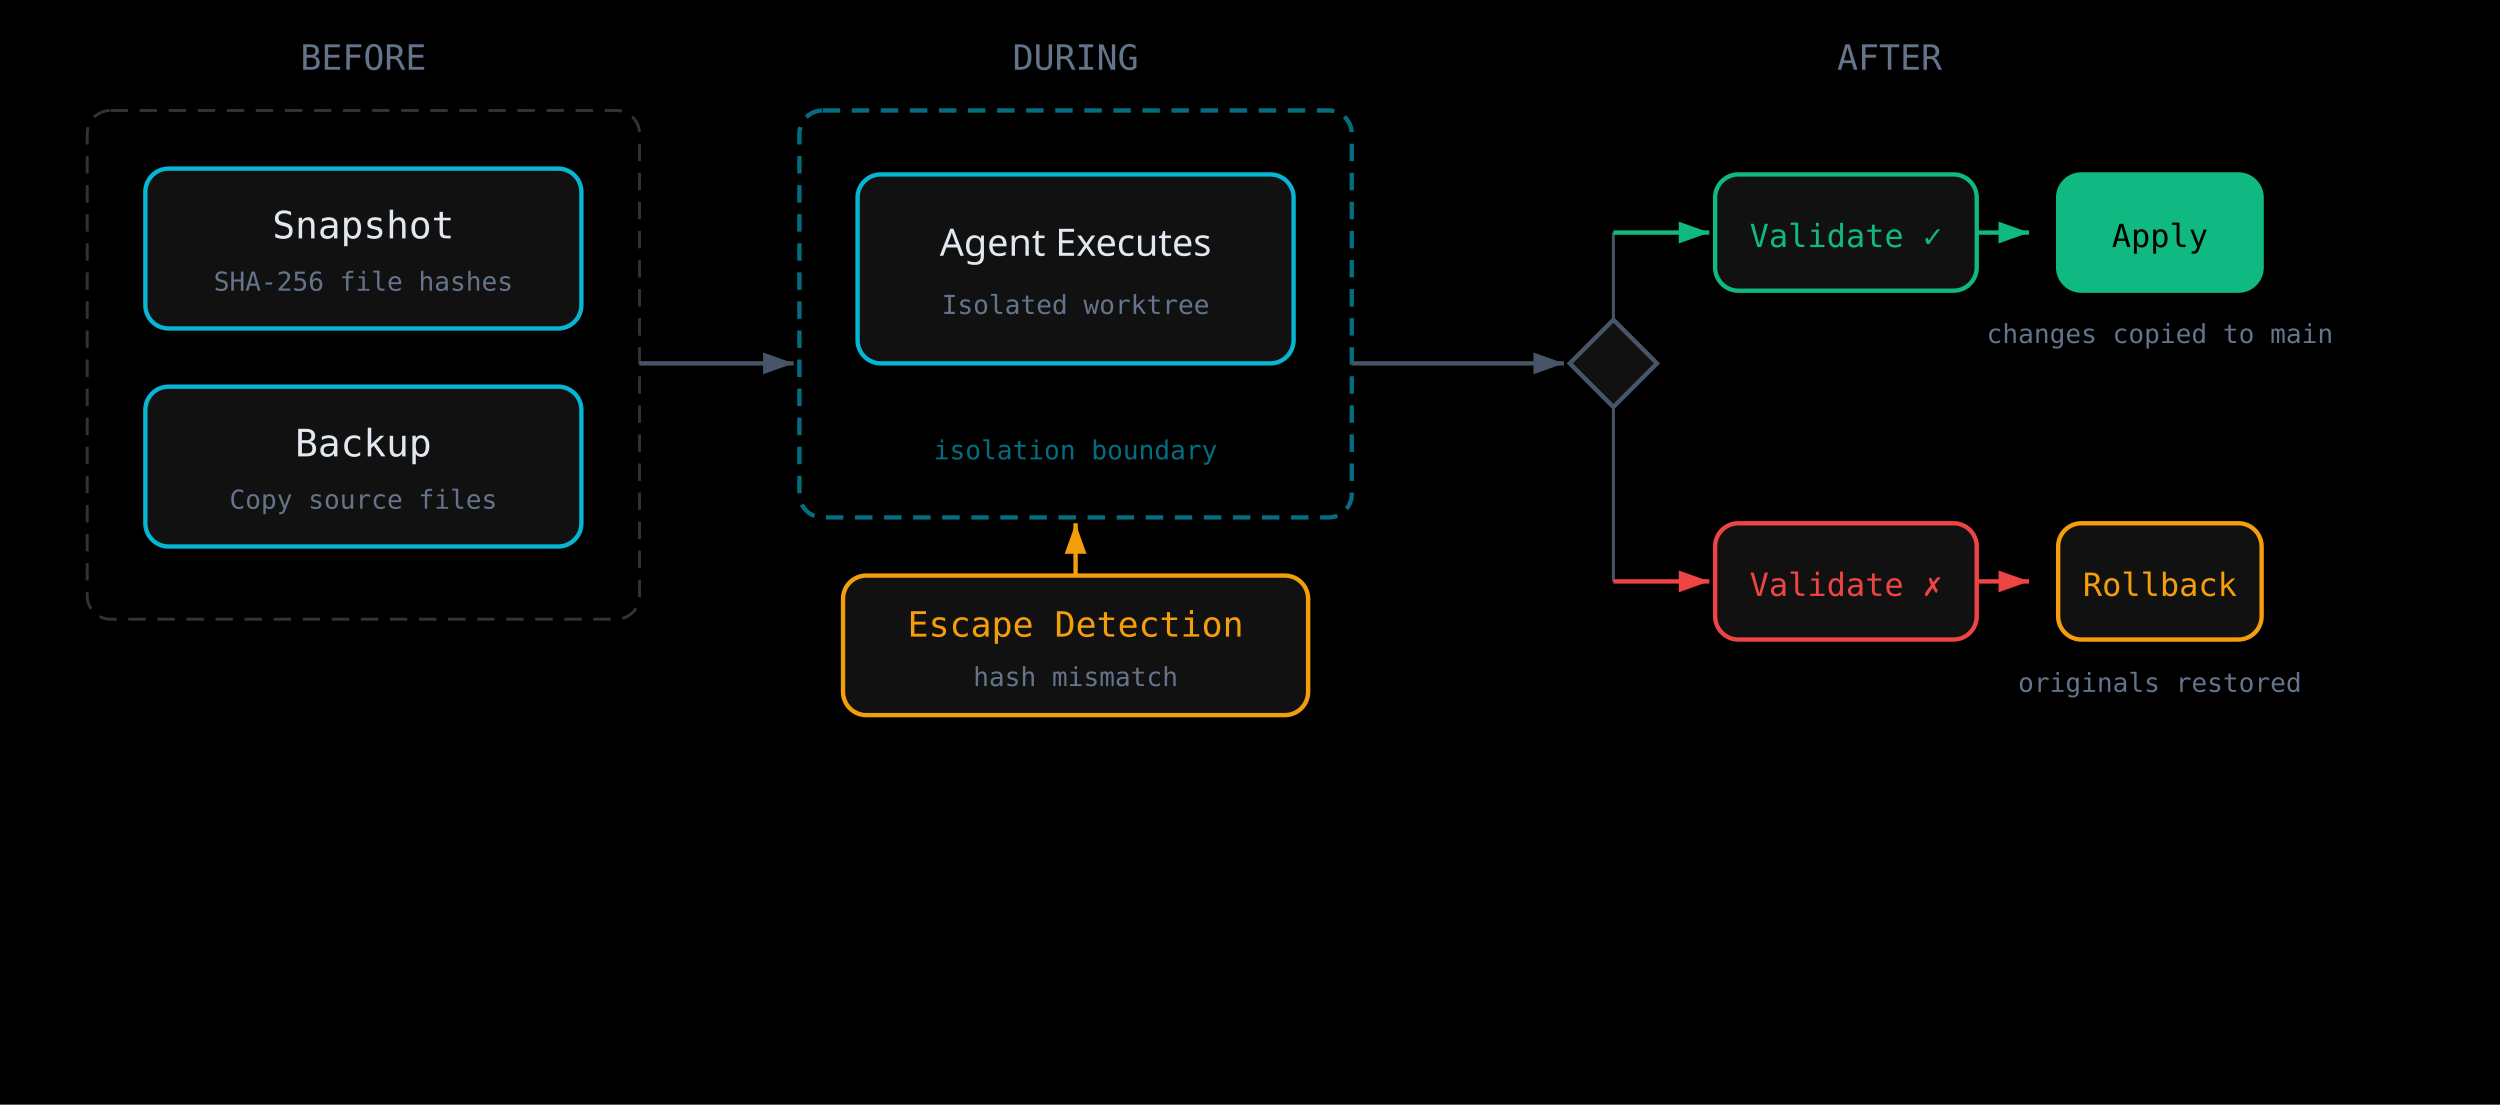
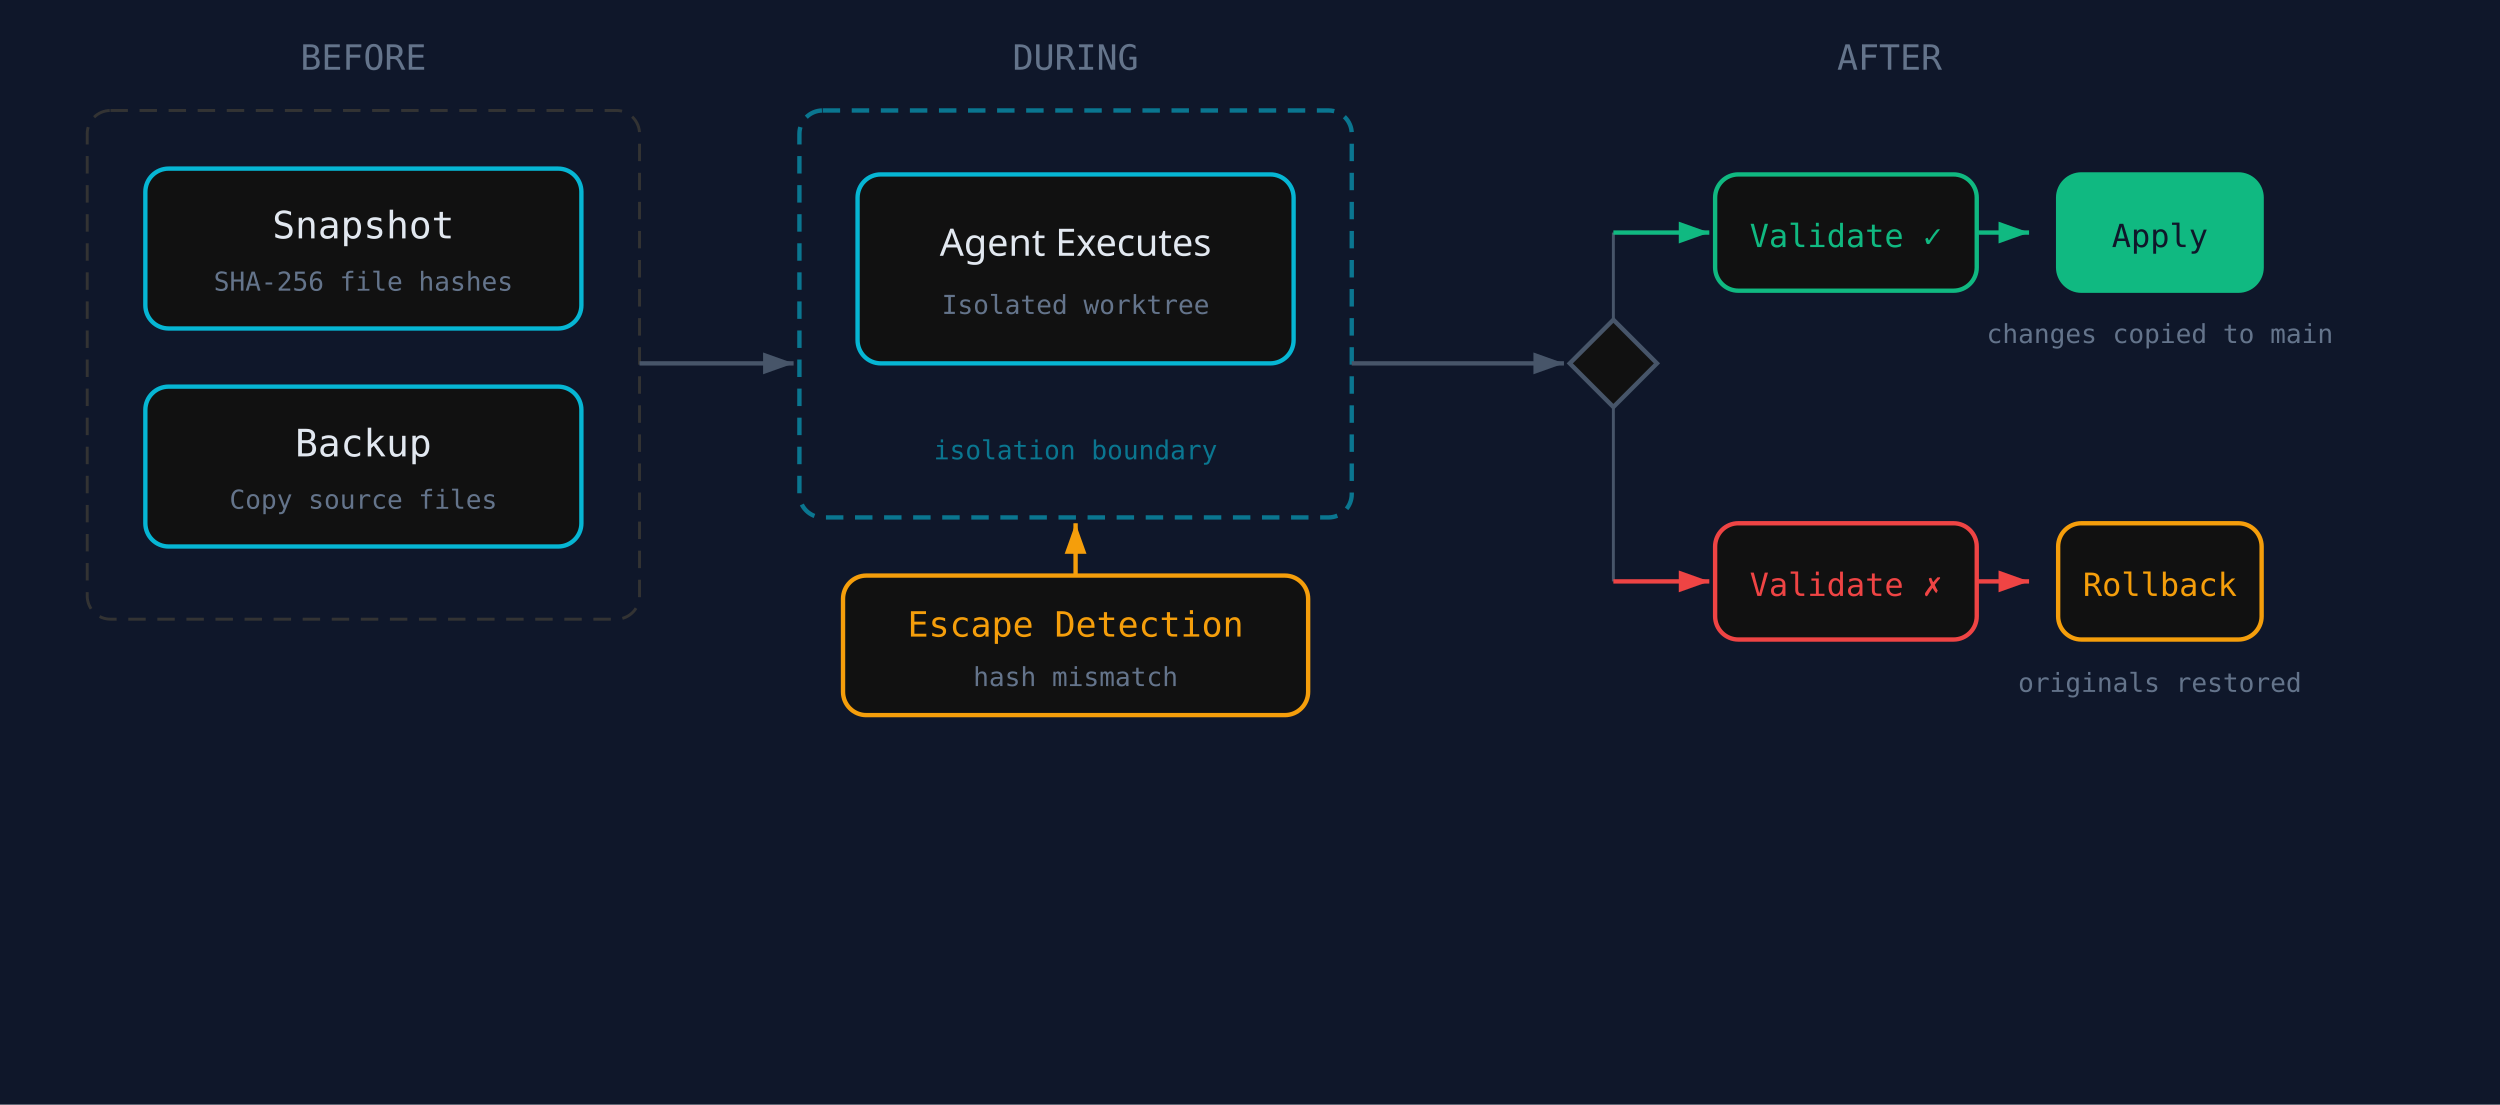
<svg xmlns="http://www.w3.org/2000/svg" viewBox="0 0 860 380">
  <defs>
    <marker id="a-cyan" markerWidth="7" markerHeight="5" refX="7" refY="2.5" orient="auto">
      <polygon points="0,0 7,2.5 0,5" fill="#06B6D4" />
    </marker>
    <marker id="a-slate" markerWidth="7" markerHeight="5" refX="7" refY="2.5" orient="auto">
      <polygon points="0,0 7,2.5 0,5" fill="#475569" />
    </marker>
    <marker id="a-green" markerWidth="7" markerHeight="5" refX="7" refY="2.5" orient="auto">
      <polygon points="0,0 7,2.5 0,5" fill="#10B981" />
    </marker>
    <marker id="a-red" markerWidth="7" markerHeight="5" refX="7" refY="2.5" orient="auto">
      <polygon points="0,0 7,2.5 0,5" fill="#EF4444" />
    </marker>
    <marker id="a-amber" markerWidth="7" markerHeight="5" refX="7" refY="2.5" orient="auto">
      <polygon points="0,0 7,2.5 0,5" fill="#F59E0B" />
    </marker>
  </defs>
-   <rect width="860" height="380" fill="#000000" />
+   <rect width="860" height="380" fill="#0F172A" />
  <text x="125" y="24" text-anchor="middle" font-family="monospace" font-size="12" fill="#64748B">BEFORE</text>
  <rect x="30" y="38" width="190" height="175" rx="8" ry="8" fill="none" stroke="#333333" stroke-width="1" stroke-dasharray="6 4" />
  <rect x="50" y="58" width="150" height="55" rx="8" ry="8" fill="#111111" stroke="#06B6D4" stroke-width="1.5" />
  <text x="125" y="82" text-anchor="middle" font-family="monospace" font-size="13" fill="#E2E8F0">Snapshot</text>
  <text x="125" y="100" text-anchor="middle" font-family="monospace" font-size="9" fill="#64748B">SHA-256 file hashes</text>
  <rect x="50" y="133" width="150" height="55" rx="8" ry="8" fill="#111111" stroke="#06B6D4" stroke-width="1.5" />
  <text x="125" y="157" text-anchor="middle" font-family="monospace" font-size="13" fill="#E2E8F0">Backup</text>
  <text x="125" y="175" text-anchor="middle" font-family="monospace" font-size="9" fill="#64748B">Copy source files</text>
  <text x="370" y="24" text-anchor="middle" font-family="monospace" font-size="12" fill="#64748B">DURING</text>
  <rect x="275" y="38" width="190" height="140" rx="8" ry="8" fill="none" stroke="#06B6D4" stroke-width="1.5" stroke-dasharray="6 4" opacity="0.6" />
  <rect x="295" y="60" width="150" height="65" rx="8" ry="8" fill="#111111" stroke="#06B6D4" stroke-width="1.5" />
  <text x="370" y="88" text-anchor="middle" font-family="sans-serif" font-size="13" fill="#E2E8F0">Agent Executes</text>
  <text x="370" y="108" text-anchor="middle" font-family="monospace" font-size="9" fill="#64748B">Isolated worktree</text>
  <text x="370" y="158" text-anchor="middle" font-family="monospace" font-size="9" fill="#06B6D4" opacity="0.6">isolation boundary</text>
  <rect x="290" y="198" width="160" height="48" rx="8" ry="8" fill="#111111" stroke="#F59E0B" stroke-width="1.5" />
  <text x="370" y="219" text-anchor="middle" font-family="monospace" font-size="12" fill="#F59E0B">Escape Detection</text>
  <text x="370" y="236" text-anchor="middle" font-family="monospace" font-size="9" fill="#64748B">hash mismatch</text>
  <line x1="370" y1="198" x2="370" y2="180" stroke="#F59E0B" stroke-width="1.5" marker-end="url(#a-amber)" />
  <text x="650" y="24" text-anchor="middle" font-family="monospace" font-size="12" fill="#64748B">AFTER</text>
  <polygon points="540,125 555,110 570,125 555,140" fill="#111111" stroke="#475569" stroke-width="1.5" />
  <rect x="590" y="60" width="90" height="40" rx="8" ry="8" fill="#111111" stroke="#10B981" stroke-width="1.5" />
  <text x="635" y="85" text-anchor="middle" font-family="monospace" font-size="11" fill="#10B981">Validate ✓</text>
  <line x1="680" y1="80" x2="698" y2="80" stroke="#10B981" stroke-width="1.5" marker-end="url(#a-green)" />
  <rect x="708" y="60" width="70" height="40" rx="8" ry="8" fill="#10B981" stroke="#10B981" stroke-width="1.5" />
-   <text x="743" y="85" text-anchor="middle" font-family="monospace" font-size="11" fill="#000000">Apply</text>
+   <text x="743" y="85" text-anchor="middle" font-family="monospace" font-size="11" fill="#0F172A">Apply</text>
  <text x="743" y="118" text-anchor="middle" font-family="monospace" font-size="9" fill="#64748B">changes copied to main</text>
  <line x1="555" y1="110" x2="555" y2="80" stroke="#475569" stroke-width="1" />
  <line x1="555" y1="80" x2="588" y2="80" stroke="#10B981" stroke-width="1.5" marker-end="url(#a-green)" />
  <rect x="590" y="180" width="90" height="40" rx="8" ry="8" fill="#111111" stroke="#EF4444" stroke-width="1.5" />
  <text x="635" y="205" text-anchor="middle" font-family="monospace" font-size="11" fill="#EF4444">Validate ✗</text>
  <line x1="680" y1="200" x2="698" y2="200" stroke="#EF4444" stroke-width="1.5" marker-end="url(#a-red)" />
  <rect x="708" y="180" width="70" height="40" rx="8" ry="8" fill="#111111" stroke="#F59E0B" stroke-width="1.5" />
  <text x="743" y="205" text-anchor="middle" font-family="monospace" font-size="11" fill="#F59E0B">Rollback</text>
  <text x="743" y="238" text-anchor="middle" font-family="monospace" font-size="9" fill="#64748B">originals restored</text>
  <line x1="555" y1="140" x2="555" y2="200" stroke="#475569" stroke-width="1" />
  <line x1="555" y1="200" x2="588" y2="200" stroke="#EF4444" stroke-width="1.5" marker-end="url(#a-red)" />
  <line x1="220" y1="125" x2="273" y2="125" stroke="#475569" stroke-width="1.5" marker-end="url(#a-slate)" />
  <line x1="465" y1="125" x2="538" y2="125" stroke="#475569" stroke-width="1.5" marker-end="url(#a-slate)" />
</svg>
